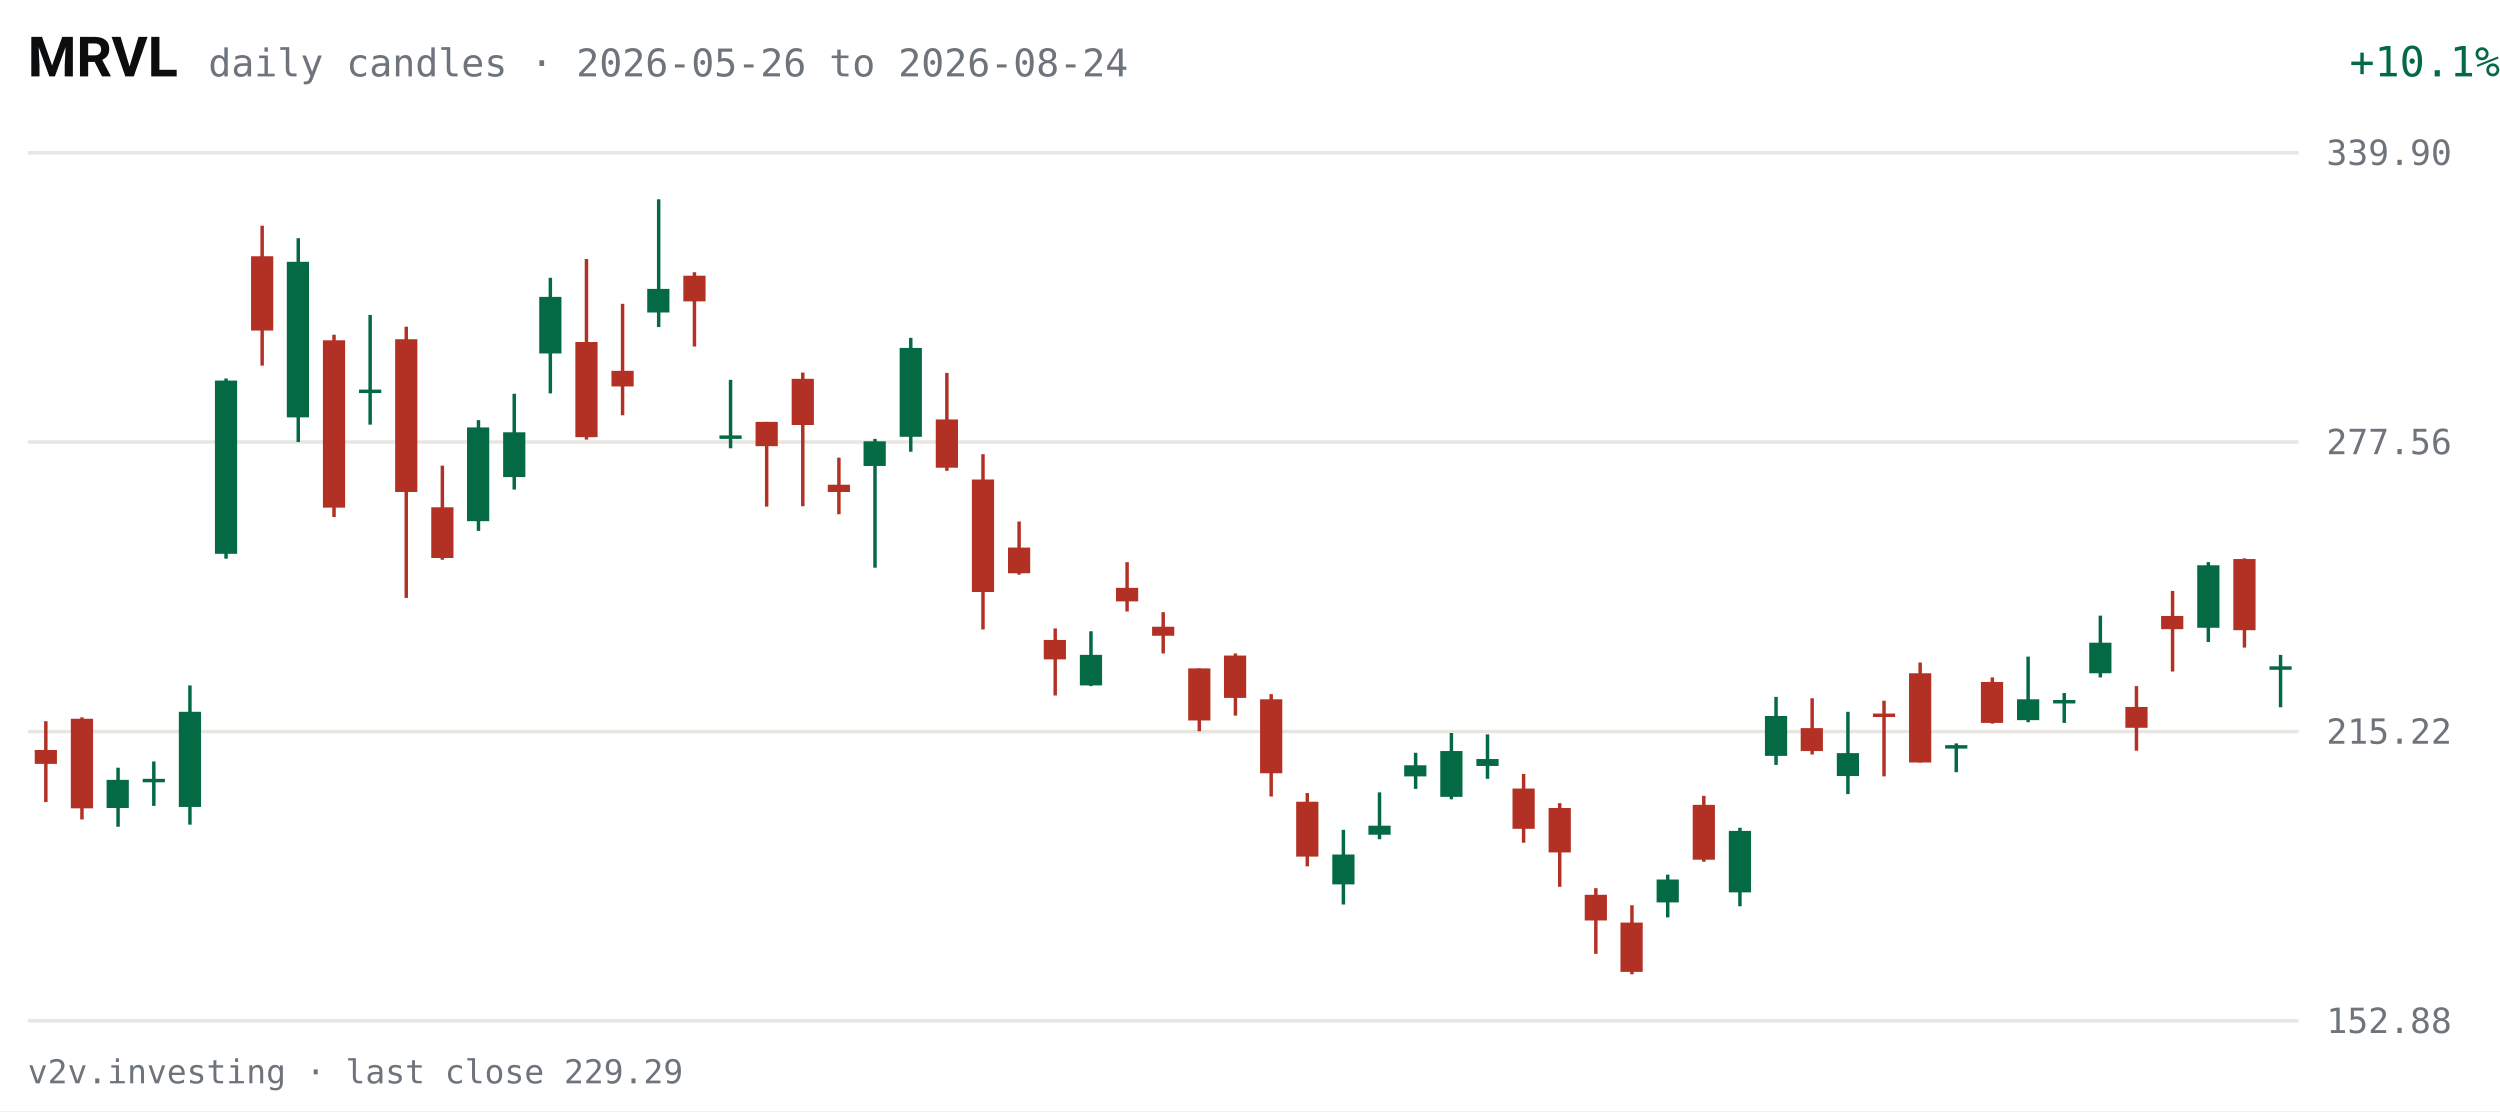
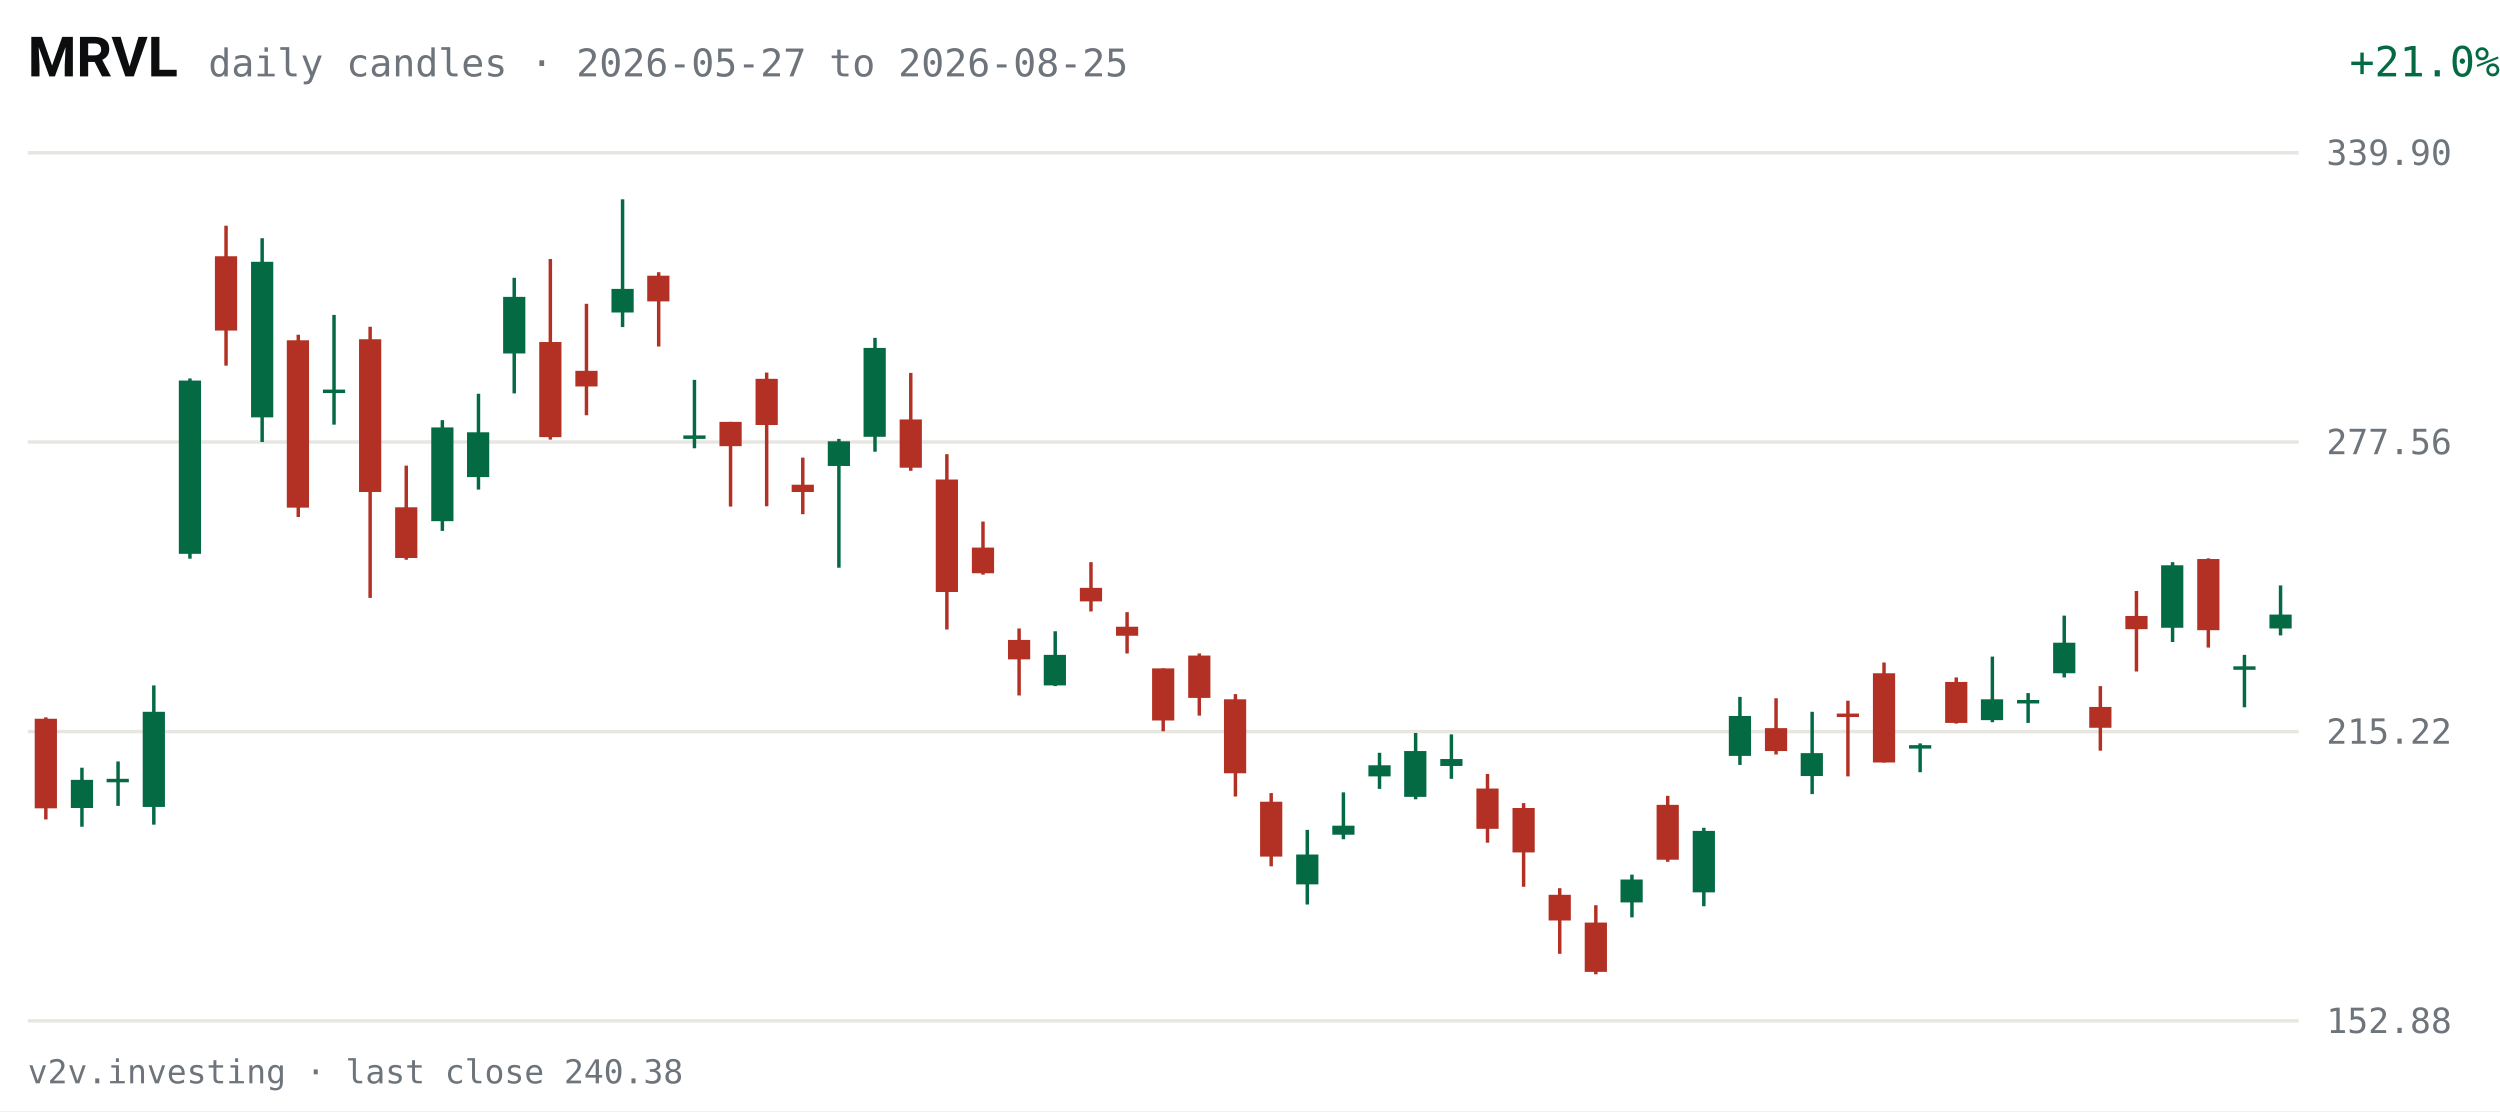
<svg xmlns="http://www.w3.org/2000/svg" viewBox="0 0 720 320" width="720" height="320" role="img" aria-label="MRVL daily candles, last 63 sessions">
  <rect width="720" height="320" fill="#FFFFFF" />
  <text x="8" y="22" fill="#0C0D0E" font-size="16" font-weight="600" font-family="system-ui,-apple-system,Segoe UI,Roboto,sans-serif">MRVL</text>
-   <text x="60" y="22" fill="#6E747B" font-size="11" font-family="ui-monospace,SFMono-Regular,Menlo,Consolas,monospace">daily candles · 2026-05-26 to 2026-08-24</text>
-   <text x="670" y="22" fill="#046A44" font-size="12" text-anchor="end" font-family="ui-monospace,SFMono-Regular,Menlo,Consolas,monospace" transform="translate(50,0)">+10.1%</text>
+   <text x="60" y="22" fill="#6E747B" font-size="11" font-family="ui-monospace,SFMono-Regular,Menlo,Consolas,monospace">daily candles · 2026-05-27 to 2026-08-25</text>
+   <text x="670" y="22" fill="#046A44" font-size="12" text-anchor="end" font-family="ui-monospace,SFMono-Regular,Menlo,Consolas,monospace" transform="translate(50,0)">+21.0%</text>
  <g font-family="ui-monospace,SFMono-Regular,Menlo,Consolas,monospace">
    <line x1="8" y1="294.0" x2="662" y2="294.0" stroke="#E7E6E1" stroke-width="1" />
    <text x="670" y="297.5" fill="#6E747B" font-size="10">152.88</text>
    <line x1="8" y1="210.7" x2="662" y2="210.7" stroke="#E7E6E1" stroke-width="1" />
    <text x="670" y="214.2" fill="#6E747B" font-size="10">215.22</text>
    <line x1="8" y1="127.3" x2="662" y2="127.3" stroke="#E7E6E1" stroke-width="1" />
    <text x="670" y="130.8" fill="#6E747B" font-size="10">277.56</text>
    <line x1="8" y1="44.0" x2="662" y2="44.0" stroke="#E7E6E1" stroke-width="1" />
    <text x="670" y="47.5" fill="#6E747B" font-size="10">339.90</text>
-     <line x1="13.2" y1="207.7" x2="13.2" y2="231.0" stroke="#B33124" stroke-width="1" />
-     <rect x="10.0" y="216.0" width="6.4" height="4.0" fill="#B33124" />
-     <line x1="23.6" y1="206.6" x2="23.6" y2="236.0" stroke="#B33124" stroke-width="1" />
-     <rect x="20.4" y="207.0" width="6.4" height="25.8" fill="#B33124" />
-     <line x1="34.0" y1="221.1" x2="34.0" y2="238.1" stroke="#046A44" stroke-width="1" />
-     <rect x="30.7" y="224.6" width="6.4" height="8.1" fill="#046A44" />
-     <line x1="44.3" y1="219.3" x2="44.3" y2="232.1" stroke="#046A44" stroke-width="1" />
-     <rect x="41.1" y="224.3" width="6.4" height="1.0" fill="#046A44" />
-     <line x1="54.7" y1="197.4" x2="54.7" y2="237.5" stroke="#046A44" stroke-width="1" />
-     <rect x="51.5" y="205.0" width="6.4" height="27.4" fill="#046A44" />
-     <line x1="65.1" y1="109.0" x2="65.1" y2="160.9" stroke="#046A44" stroke-width="1" />
-     <rect x="61.9" y="109.6" width="6.4" height="49.9" fill="#046A44" />
-     <line x1="75.5" y1="65.0" x2="75.5" y2="105.3" stroke="#B33124" stroke-width="1" />
-     <rect x="72.3" y="73.8" width="6.4" height="21.4" fill="#B33124" />
-     <line x1="85.9" y1="68.6" x2="85.9" y2="127.3" stroke="#046A44" stroke-width="1" />
-     <rect x="82.6" y="75.4" width="6.4" height="44.8" fill="#046A44" />
-     <line x1="96.2" y1="96.4" x2="96.2" y2="148.9" stroke="#B33124" stroke-width="1" />
-     <rect x="93.0" y="98.0" width="6.4" height="48.2" fill="#B33124" />
-     <line x1="106.6" y1="90.7" x2="106.6" y2="122.3" stroke="#046A44" stroke-width="1" />
-     <rect x="103.4" y="112.2" width="6.4" height="1.0" fill="#046A44" />
-     <line x1="117.0" y1="94.1" x2="117.0" y2="172.2" stroke="#B33124" stroke-width="1" />
-     <rect x="113.8" y="97.7" width="6.4" height="44.0" fill="#B33124" />
-     <line x1="127.4" y1="134.1" x2="127.4" y2="161.2" stroke="#B33124" stroke-width="1" />
-     <rect x="124.2" y="146.1" width="6.4" height="14.6" fill="#B33124" />
-     <line x1="137.8" y1="121.0" x2="137.8" y2="152.9" stroke="#046A44" stroke-width="1" />
-     <rect x="134.5" y="123.1" width="6.4" height="27.0" fill="#046A44" />
-     <line x1="148.1" y1="113.4" x2="148.1" y2="141.0" stroke="#046A44" stroke-width="1" />
-     <rect x="144.9" y="124.5" width="6.4" height="12.9" fill="#046A44" />
-     <line x1="158.5" y1="80.0" x2="158.5" y2="113.3" stroke="#046A44" stroke-width="1" />
-     <rect x="155.3" y="85.5" width="6.4" height="16.3" fill="#046A44" />
-     <line x1="168.9" y1="74.6" x2="168.9" y2="126.6" stroke="#B33124" stroke-width="1" />
-     <rect x="165.7" y="98.5" width="6.4" height="27.4" fill="#B33124" />
-     <line x1="179.3" y1="87.5" x2="179.3" y2="119.6" stroke="#B33124" stroke-width="1" />
-     <rect x="176.1" y="106.8" width="6.4" height="4.5" fill="#B33124" />
-     <line x1="189.7" y1="57.4" x2="189.7" y2="94.2" stroke="#046A44" stroke-width="1" />
-     <rect x="186.4" y="83.2" width="6.4" height="6.8" fill="#046A44" />
-     <line x1="200.0" y1="78.4" x2="200.0" y2="99.8" stroke="#B33124" stroke-width="1" />
-     <rect x="196.8" y="79.4" width="6.4" height="7.4" fill="#B33124" />
-     <line x1="210.4" y1="109.4" x2="210.4" y2="129.1" stroke="#046A44" stroke-width="1" />
-     <rect x="207.2" y="125.4" width="6.4" height="1.0" fill="#046A44" />
-     <line x1="220.8" y1="121.5" x2="220.8" y2="145.9" stroke="#B33124" stroke-width="1" />
-     <rect x="217.6" y="121.5" width="6.4" height="7.0" fill="#B33124" />
-     <line x1="231.2" y1="107.3" x2="231.2" y2="145.8" stroke="#B33124" stroke-width="1" />
-     <rect x="228.0" y="109.1" width="6.4" height="13.3" fill="#B33124" />
-     <line x1="241.6" y1="131.8" x2="241.6" y2="148.1" stroke="#B33124" stroke-width="1" />
-     <rect x="238.4" y="139.6" width="6.4" height="2.1" fill="#B33124" />
-     <line x1="252.0" y1="126.4" x2="252.0" y2="163.5" stroke="#046A44" stroke-width="1" />
-     <rect x="248.7" y="127.1" width="6.4" height="7.1" fill="#046A44" />
-     <line x1="262.3" y1="97.3" x2="262.3" y2="130.1" stroke="#046A44" stroke-width="1" />
-     <rect x="259.1" y="100.2" width="6.4" height="25.6" fill="#046A44" />
-     <line x1="272.7" y1="107.4" x2="272.7" y2="135.6" stroke="#B33124" stroke-width="1" />
-     <rect x="269.5" y="120.8" width="6.4" height="13.9" fill="#B33124" />
-     <line x1="283.1" y1="130.8" x2="283.1" y2="181.3" stroke="#B33124" stroke-width="1" />
-     <rect x="279.9" y="138.1" width="6.4" height="32.4" fill="#B33124" />
-     <line x1="293.5" y1="150.2" x2="293.5" y2="165.5" stroke="#B33124" stroke-width="1" />
-     <rect x="290.3" y="157.7" width="6.4" height="7.4" fill="#B33124" />
-     <line x1="303.9" y1="181.0" x2="303.9" y2="200.3" stroke="#B33124" stroke-width="1" />
-     <rect x="300.6" y="184.3" width="6.4" height="5.6" fill="#B33124" />
-     <line x1="314.2" y1="181.8" x2="314.2" y2="197.6" stroke="#046A44" stroke-width="1" />
-     <rect x="311.0" y="188.6" width="6.4" height="8.8" fill="#046A44" />
-     <line x1="324.6" y1="161.9" x2="324.6" y2="176.1" stroke="#B33124" stroke-width="1" />
-     <rect x="321.4" y="169.3" width="6.4" height="3.9" fill="#B33124" />
-     <line x1="335.0" y1="176.3" x2="335.0" y2="188.2" stroke="#B33124" stroke-width="1" />
-     <rect x="331.8" y="180.5" width="6.4" height="2.6" fill="#B33124" />
-     <line x1="345.4" y1="192.5" x2="345.4" y2="210.6" stroke="#B33124" stroke-width="1" />
-     <rect x="342.2" y="192.5" width="6.4" height="15.0" fill="#B33124" />
-     <line x1="355.8" y1="188.2" x2="355.8" y2="206.1" stroke="#B33124" stroke-width="1" />
-     <rect x="352.5" y="188.8" width="6.4" height="12.2" fill="#B33124" />
-     <line x1="366.1" y1="199.9" x2="366.1" y2="229.4" stroke="#B33124" stroke-width="1" />
-     <rect x="362.9" y="201.4" width="6.4" height="21.3" fill="#B33124" />
-     <line x1="376.5" y1="228.4" x2="376.5" y2="249.5" stroke="#B33124" stroke-width="1" />
-     <rect x="373.3" y="230.9" width="6.4" height="15.8" fill="#B33124" />
-     <line x1="386.9" y1="239.0" x2="386.9" y2="260.5" stroke="#046A44" stroke-width="1" />
-     <rect x="383.7" y="246.1" width="6.4" height="8.6" fill="#046A44" />
-     <line x1="397.3" y1="228.2" x2="397.3" y2="241.7" stroke="#046A44" stroke-width="1" />
-     <rect x="394.1" y="237.8" width="6.4" height="2.6" fill="#046A44" />
-     <line x1="407.7" y1="216.8" x2="407.7" y2="227.2" stroke="#046A44" stroke-width="1" />
-     <rect x="404.4" y="220.4" width="6.4" height="3.2" fill="#046A44" />
-     <line x1="418.0" y1="211.1" x2="418.0" y2="230.2" stroke="#046A44" stroke-width="1" />
-     <rect x="414.8" y="216.3" width="6.4" height="13.2" fill="#046A44" />
-     <line x1="428.4" y1="211.5" x2="428.4" y2="224.3" stroke="#046A44" stroke-width="1" />
-     <rect x="425.2" y="218.6" width="6.4" height="2.0" fill="#046A44" />
-     <line x1="438.8" y1="222.9" x2="438.8" y2="242.7" stroke="#B33124" stroke-width="1" />
-     <rect x="435.6" y="227.1" width="6.4" height="11.6" fill="#B33124" />
-     <line x1="449.2" y1="231.3" x2="449.2" y2="255.4" stroke="#B33124" stroke-width="1" />
-     <rect x="446.0" y="232.7" width="6.4" height="12.8" fill="#B33124" />
-     <line x1="459.6" y1="255.8" x2="459.6" y2="274.7" stroke="#B33124" stroke-width="1" />
-     <rect x="456.4" y="257.7" width="6.4" height="7.4" fill="#B33124" />
-     <line x1="470.0" y1="260.7" x2="470.0" y2="280.6" stroke="#B33124" stroke-width="1" />
-     <rect x="466.7" y="265.7" width="6.4" height="14.2" fill="#B33124" />
-     <line x1="480.3" y1="251.9" x2="480.3" y2="264.2" stroke="#046A44" stroke-width="1" />
-     <rect x="477.1" y="253.3" width="6.4" height="6.6" fill="#046A44" />
-     <line x1="490.7" y1="229.2" x2="490.7" y2="248.2" stroke="#B33124" stroke-width="1" />
-     <rect x="487.5" y="231.8" width="6.4" height="15.8" fill="#B33124" />
-     <line x1="501.1" y1="238.4" x2="501.1" y2="261.0" stroke="#046A44" stroke-width="1" />
-     <rect x="497.9" y="239.3" width="6.4" height="17.7" fill="#046A44" />
-     <line x1="511.5" y1="200.7" x2="511.5" y2="220.3" stroke="#046A44" stroke-width="1" />
-     <rect x="508.3" y="206.2" width="6.4" height="11.5" fill="#046A44" />
-     <line x1="521.9" y1="201.1" x2="521.9" y2="217.3" stroke="#B33124" stroke-width="1" />
-     <rect x="518.6" y="209.7" width="6.4" height="6.6" fill="#B33124" />
-     <line x1="532.2" y1="205.0" x2="532.2" y2="228.7" stroke="#046A44" stroke-width="1" />
-     <rect x="529.0" y="216.9" width="6.4" height="6.6" fill="#046A44" />
-     <line x1="542.6" y1="201.8" x2="542.6" y2="223.6" stroke="#B33124" stroke-width="1" />
-     <rect x="539.4" y="205.5" width="6.4" height="1.0" fill="#B33124" />
-     <line x1="553.0" y1="190.8" x2="553.0" y2="219.6" stroke="#B33124" stroke-width="1" />
-     <rect x="549.8" y="193.9" width="6.4" height="25.7" fill="#B33124" />
-     <line x1="563.4" y1="214.1" x2="563.4" y2="222.4" stroke="#046A44" stroke-width="1" />
-     <rect x="560.2" y="214.6" width="6.4" height="1.0" fill="#046A44" />
-     <line x1="573.8" y1="195.1" x2="573.8" y2="208.4" stroke="#B33124" stroke-width="1" />
-     <rect x="570.5" y="196.4" width="6.4" height="11.8" fill="#B33124" />
-     <line x1="584.1" y1="189.1" x2="584.1" y2="208.0" stroke="#046A44" stroke-width="1" />
-     <rect x="580.9" y="201.4" width="6.4" height="6.0" fill="#046A44" />
-     <line x1="594.5" y1="199.6" x2="594.5" y2="208.2" stroke="#046A44" stroke-width="1" />
-     <rect x="591.3" y="201.6" width="6.4" height="1.0" fill="#046A44" />
-     <line x1="604.9" y1="177.3" x2="604.9" y2="195.1" stroke="#046A44" stroke-width="1" />
-     <rect x="601.7" y="185.1" width="6.4" height="8.8" fill="#046A44" />
-     <line x1="615.3" y1="197.6" x2="615.3" y2="216.2" stroke="#B33124" stroke-width="1" />
-     <rect x="612.1" y="203.6" width="6.4" height="6.0" fill="#B33124" />
-     <line x1="625.7" y1="170.2" x2="625.7" y2="193.4" stroke="#B33124" stroke-width="1" />
-     <rect x="622.4" y="177.4" width="6.4" height="3.8" fill="#B33124" />
-     <line x1="636.0" y1="161.9" x2="636.0" y2="184.9" stroke="#046A44" stroke-width="1" />
-     <rect x="632.8" y="162.8" width="6.4" height="18.0" fill="#046A44" />
-     <line x1="646.4" y1="160.8" x2="646.4" y2="186.5" stroke="#B33124" stroke-width="1" />
-     <rect x="643.2" y="161.0" width="6.4" height="20.5" fill="#B33124" />
-     <line x1="656.8" y1="188.6" x2="656.8" y2="203.7" stroke="#046A44" stroke-width="1" />
-     <rect x="653.6" y="191.9" width="6.4" height="1.0" fill="#046A44" />
+     <line x1="13.2" y1="206.6" x2="13.2" y2="236.0" stroke="#B33124" stroke-width="1" />
+     <rect x="10.0" y="207.0" width="6.4" height="25.8" fill="#B33124" />
+     <line x1="23.6" y1="221.1" x2="23.6" y2="238.1" stroke="#046A44" stroke-width="1" />
+     <rect x="20.4" y="224.6" width="6.4" height="8.1" fill="#046A44" />
+     <line x1="34.0" y1="219.3" x2="34.0" y2="232.1" stroke="#046A44" stroke-width="1" />
+     <rect x="30.7" y="224.3" width="6.4" height="1.0" fill="#046A44" />
+     <line x1="44.3" y1="197.4" x2="44.3" y2="237.5" stroke="#046A44" stroke-width="1" />
+     <rect x="41.1" y="205.0" width="6.4" height="27.4" fill="#046A44" />
+     <line x1="54.7" y1="109.0" x2="54.7" y2="160.9" stroke="#046A44" stroke-width="1" />
+     <rect x="51.5" y="109.6" width="6.4" height="49.9" fill="#046A44" />
+     <line x1="65.1" y1="65.0" x2="65.1" y2="105.3" stroke="#B33124" stroke-width="1" />
+     <rect x="61.9" y="73.8" width="6.4" height="21.4" fill="#B33124" />
+     <line x1="75.5" y1="68.6" x2="75.5" y2="127.3" stroke="#046A44" stroke-width="1" />
+     <rect x="72.3" y="75.4" width="6.4" height="44.8" fill="#046A44" />
+     <line x1="85.9" y1="96.4" x2="85.9" y2="148.9" stroke="#B33124" stroke-width="1" />
+     <rect x="82.6" y="98.0" width="6.4" height="48.2" fill="#B33124" />
+     <line x1="96.2" y1="90.7" x2="96.2" y2="122.3" stroke="#046A44" stroke-width="1" />
+     <rect x="93.0" y="112.2" width="6.4" height="1.0" fill="#046A44" />
+     <line x1="106.6" y1="94.1" x2="106.6" y2="172.2" stroke="#B33124" stroke-width="1" />
+     <rect x="103.4" y="97.7" width="6.4" height="44.0" fill="#B33124" />
+     <line x1="117.0" y1="134.1" x2="117.0" y2="161.2" stroke="#B33124" stroke-width="1" />
+     <rect x="113.8" y="146.1" width="6.4" height="14.6" fill="#B33124" />
+     <line x1="127.4" y1="121.0" x2="127.4" y2="152.9" stroke="#046A44" stroke-width="1" />
+     <rect x="124.2" y="123.1" width="6.4" height="27.0" fill="#046A44" />
+     <line x1="137.8" y1="113.4" x2="137.8" y2="141.0" stroke="#046A44" stroke-width="1" />
+     <rect x="134.5" y="124.5" width="6.4" height="12.9" fill="#046A44" />
+     <line x1="148.1" y1="80.0" x2="148.1" y2="113.3" stroke="#046A44" stroke-width="1" />
+     <rect x="144.9" y="85.5" width="6.4" height="16.3" fill="#046A44" />
+     <line x1="158.5" y1="74.6" x2="158.5" y2="126.6" stroke="#B33124" stroke-width="1" />
+     <rect x="155.3" y="98.5" width="6.4" height="27.4" fill="#B33124" />
+     <line x1="168.9" y1="87.5" x2="168.9" y2="119.6" stroke="#B33124" stroke-width="1" />
+     <rect x="165.7" y="106.8" width="6.4" height="4.5" fill="#B33124" />
+     <line x1="179.3" y1="57.4" x2="179.3" y2="94.2" stroke="#046A44" stroke-width="1" />
+     <rect x="176.1" y="83.2" width="6.4" height="6.8" fill="#046A44" />
+     <line x1="189.7" y1="78.4" x2="189.7" y2="99.8" stroke="#B33124" stroke-width="1" />
+     <rect x="186.4" y="79.4" width="6.4" height="7.4" fill="#B33124" />
+     <line x1="200.0" y1="109.4" x2="200.0" y2="129.1" stroke="#046A44" stroke-width="1" />
+     <rect x="196.8" y="125.4" width="6.4" height="1.0" fill="#046A44" />
+     <line x1="210.4" y1="121.5" x2="210.4" y2="145.9" stroke="#B33124" stroke-width="1" />
+     <rect x="207.2" y="121.5" width="6.4" height="7.0" fill="#B33124" />
+     <line x1="220.8" y1="107.3" x2="220.8" y2="145.8" stroke="#B33124" stroke-width="1" />
+     <rect x="217.6" y="109.1" width="6.4" height="13.3" fill="#B33124" />
+     <line x1="231.2" y1="131.8" x2="231.2" y2="148.1" stroke="#B33124" stroke-width="1" />
+     <rect x="228.0" y="139.6" width="6.4" height="2.1" fill="#B33124" />
+     <line x1="241.6" y1="126.4" x2="241.6" y2="163.5" stroke="#046A44" stroke-width="1" />
+     <rect x="238.4" y="127.1" width="6.4" height="7.1" fill="#046A44" />
+     <line x1="252.0" y1="97.3" x2="252.0" y2="130.1" stroke="#046A44" stroke-width="1" />
+     <rect x="248.7" y="100.2" width="6.4" height="25.6" fill="#046A44" />
+     <line x1="262.3" y1="107.4" x2="262.3" y2="135.6" stroke="#B33124" stroke-width="1" />
+     <rect x="259.1" y="120.8" width="6.4" height="13.9" fill="#B33124" />
+     <line x1="272.7" y1="130.8" x2="272.7" y2="181.3" stroke="#B33124" stroke-width="1" />
+     <rect x="269.5" y="138.1" width="6.4" height="32.4" fill="#B33124" />
+     <line x1="283.1" y1="150.2" x2="283.1" y2="165.5" stroke="#B33124" stroke-width="1" />
+     <rect x="279.9" y="157.7" width="6.4" height="7.4" fill="#B33124" />
+     <line x1="293.5" y1="181.0" x2="293.5" y2="200.3" stroke="#B33124" stroke-width="1" />
+     <rect x="290.3" y="184.3" width="6.4" height="5.6" fill="#B33124" />
+     <line x1="303.9" y1="181.8" x2="303.9" y2="197.6" stroke="#046A44" stroke-width="1" />
+     <rect x="300.6" y="188.6" width="6.4" height="8.8" fill="#046A44" />
+     <line x1="314.2" y1="161.9" x2="314.2" y2="176.1" stroke="#B33124" stroke-width="1" />
+     <rect x="311.0" y="169.3" width="6.4" height="3.9" fill="#B33124" />
+     <line x1="324.6" y1="176.3" x2="324.6" y2="188.2" stroke="#B33124" stroke-width="1" />
+     <rect x="321.4" y="180.5" width="6.4" height="2.6" fill="#B33124" />
+     <line x1="335.0" y1="192.5" x2="335.0" y2="210.6" stroke="#B33124" stroke-width="1" />
+     <rect x="331.8" y="192.5" width="6.4" height="15.0" fill="#B33124" />
+     <line x1="345.4" y1="188.2" x2="345.4" y2="206.1" stroke="#B33124" stroke-width="1" />
+     <rect x="342.2" y="188.8" width="6.4" height="12.2" fill="#B33124" />
+     <line x1="355.8" y1="199.9" x2="355.8" y2="229.4" stroke="#B33124" stroke-width="1" />
+     <rect x="352.5" y="201.4" width="6.4" height="21.3" fill="#B33124" />
+     <line x1="366.1" y1="228.4" x2="366.1" y2="249.5" stroke="#B33124" stroke-width="1" />
+     <rect x="362.9" y="230.9" width="6.4" height="15.8" fill="#B33124" />
+     <line x1="376.5" y1="239.0" x2="376.5" y2="260.5" stroke="#046A44" stroke-width="1" />
+     <rect x="373.3" y="246.1" width="6.4" height="8.6" fill="#046A44" />
+     <line x1="386.9" y1="228.2" x2="386.9" y2="241.7" stroke="#046A44" stroke-width="1" />
+     <rect x="383.7" y="237.8" width="6.4" height="2.6" fill="#046A44" />
+     <line x1="397.3" y1="216.8" x2="397.3" y2="227.2" stroke="#046A44" stroke-width="1" />
+     <rect x="394.1" y="220.4" width="6.4" height="3.2" fill="#046A44" />
+     <line x1="407.7" y1="211.1" x2="407.7" y2="230.2" stroke="#046A44" stroke-width="1" />
+     <rect x="404.4" y="216.3" width="6.4" height="13.2" fill="#046A44" />
+     <line x1="418.0" y1="211.5" x2="418.0" y2="224.3" stroke="#046A44" stroke-width="1" />
+     <rect x="414.8" y="218.6" width="6.4" height="2.0" fill="#046A44" />
+     <line x1="428.4" y1="222.9" x2="428.4" y2="242.7" stroke="#B33124" stroke-width="1" />
+     <rect x="425.2" y="227.1" width="6.4" height="11.6" fill="#B33124" />
+     <line x1="438.8" y1="231.3" x2="438.8" y2="255.4" stroke="#B33124" stroke-width="1" />
+     <rect x="435.6" y="232.7" width="6.4" height="12.8" fill="#B33124" />
+     <line x1="449.2" y1="255.8" x2="449.2" y2="274.7" stroke="#B33124" stroke-width="1" />
+     <rect x="446.0" y="257.7" width="6.4" height="7.4" fill="#B33124" />
+     <line x1="459.6" y1="260.7" x2="459.6" y2="280.6" stroke="#B33124" stroke-width="1" />
+     <rect x="456.4" y="265.7" width="6.4" height="14.2" fill="#B33124" />
+     <line x1="470.0" y1="251.9" x2="470.0" y2="264.2" stroke="#046A44" stroke-width="1" />
+     <rect x="466.7" y="253.3" width="6.4" height="6.6" fill="#046A44" />
+     <line x1="480.3" y1="229.2" x2="480.3" y2="248.2" stroke="#B33124" stroke-width="1" />
+     <rect x="477.1" y="231.8" width="6.4" height="15.8" fill="#B33124" />
+     <line x1="490.7" y1="238.4" x2="490.7" y2="261.0" stroke="#046A44" stroke-width="1" />
+     <rect x="487.5" y="239.3" width="6.4" height="17.7" fill="#046A44" />
+     <line x1="501.1" y1="200.7" x2="501.1" y2="220.3" stroke="#046A44" stroke-width="1" />
+     <rect x="497.9" y="206.2" width="6.4" height="11.5" fill="#046A44" />
+     <line x1="511.5" y1="201.1" x2="511.5" y2="217.3" stroke="#B33124" stroke-width="1" />
+     <rect x="508.3" y="209.7" width="6.4" height="6.6" fill="#B33124" />
+     <line x1="521.9" y1="205.0" x2="521.9" y2="228.7" stroke="#046A44" stroke-width="1" />
+     <rect x="518.6" y="216.9" width="6.4" height="6.6" fill="#046A44" />
+     <line x1="532.2" y1="201.8" x2="532.2" y2="223.6" stroke="#B33124" stroke-width="1" />
+     <rect x="529.0" y="205.5" width="6.4" height="1.0" fill="#B33124" />
+     <line x1="542.6" y1="190.8" x2="542.6" y2="219.6" stroke="#B33124" stroke-width="1" />
+     <rect x="539.4" y="193.9" width="6.4" height="25.7" fill="#B33124" />
+     <line x1="553.0" y1="214.1" x2="553.0" y2="222.4" stroke="#046A44" stroke-width="1" />
+     <rect x="549.8" y="214.6" width="6.4" height="1.0" fill="#046A44" />
+     <line x1="563.4" y1="195.1" x2="563.4" y2="208.4" stroke="#B33124" stroke-width="1" />
+     <rect x="560.2" y="196.4" width="6.4" height="11.8" fill="#B33124" />
+     <line x1="573.8" y1="189.1" x2="573.8" y2="208.0" stroke="#046A44" stroke-width="1" />
+     <rect x="570.5" y="201.4" width="6.4" height="6.0" fill="#046A44" />
+     <line x1="584.1" y1="199.6" x2="584.1" y2="208.2" stroke="#046A44" stroke-width="1" />
+     <rect x="580.9" y="201.6" width="6.4" height="1.0" fill="#046A44" />
+     <line x1="594.5" y1="177.3" x2="594.5" y2="195.1" stroke="#046A44" stroke-width="1" />
+     <rect x="591.3" y="185.1" width="6.4" height="8.8" fill="#046A44" />
+     <line x1="604.9" y1="197.6" x2="604.9" y2="216.2" stroke="#B33124" stroke-width="1" />
+     <rect x="601.7" y="203.6" width="6.4" height="6.0" fill="#B33124" />
+     <line x1="615.3" y1="170.2" x2="615.3" y2="193.4" stroke="#B33124" stroke-width="1" />
+     <rect x="612.1" y="177.4" width="6.4" height="3.8" fill="#B33124" />
+     <line x1="625.7" y1="161.9" x2="625.7" y2="184.9" stroke="#046A44" stroke-width="1" />
+     <rect x="622.4" y="162.8" width="6.4" height="18.0" fill="#046A44" />
+     <line x1="636.0" y1="160.8" x2="636.0" y2="186.5" stroke="#B33124" stroke-width="1" />
+     <rect x="632.8" y="161.0" width="6.4" height="20.5" fill="#B33124" />
+     <line x1="646.4" y1="188.6" x2="646.4" y2="203.7" stroke="#046A44" stroke-width="1" />
+     <rect x="643.2" y="191.9" width="6.4" height="1.0" fill="#046A44" />
+     <line x1="656.8" y1="168.6" x2="656.8" y2="183.0" stroke="#046A44" stroke-width="1" />
+     <rect x="653.6" y="177.0" width="6.4" height="4.0" fill="#046A44" />
  </g>
-   <text x="8" y="312" fill="#6E747B" font-size="9.5" font-family="ui-monospace,SFMono-Regular,Menlo,Consolas,monospace">v2v.investing · last close 229.29</text>
+   <text x="8" y="312" fill="#6E747B" font-size="9.5" font-family="ui-monospace,SFMono-Regular,Menlo,Consolas,monospace">v2v.investing · last close 240.38</text>
</svg>
